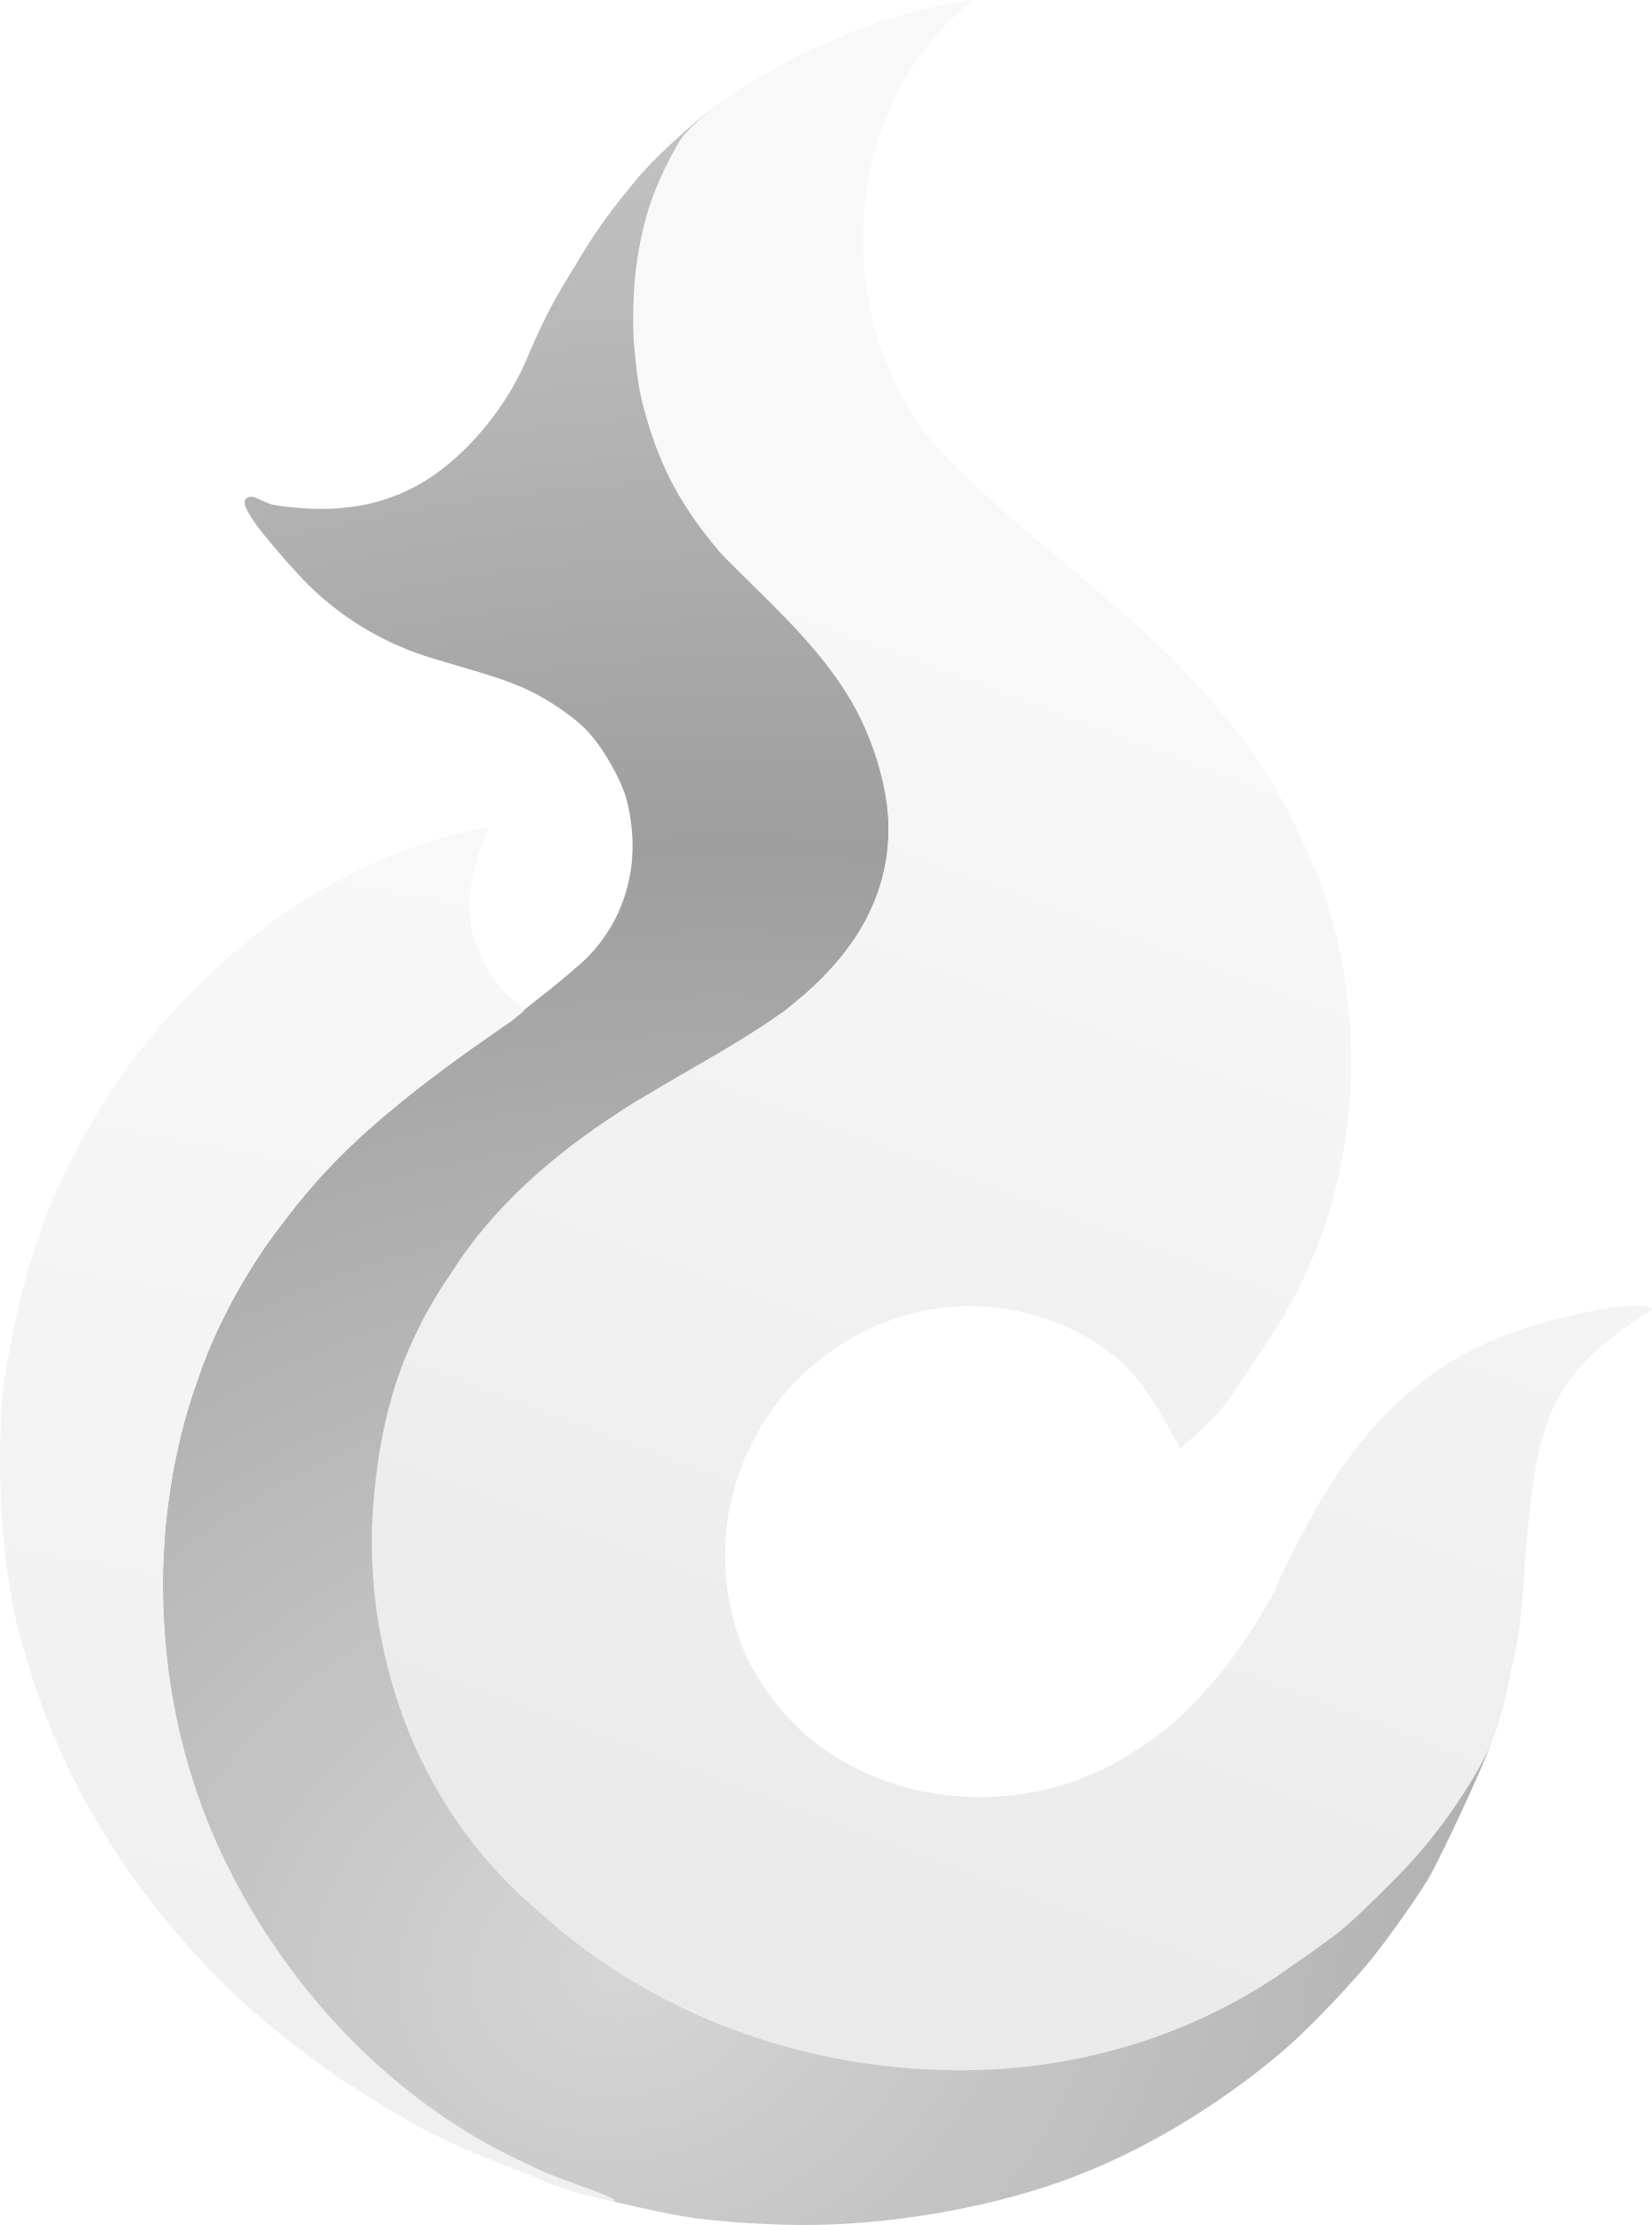
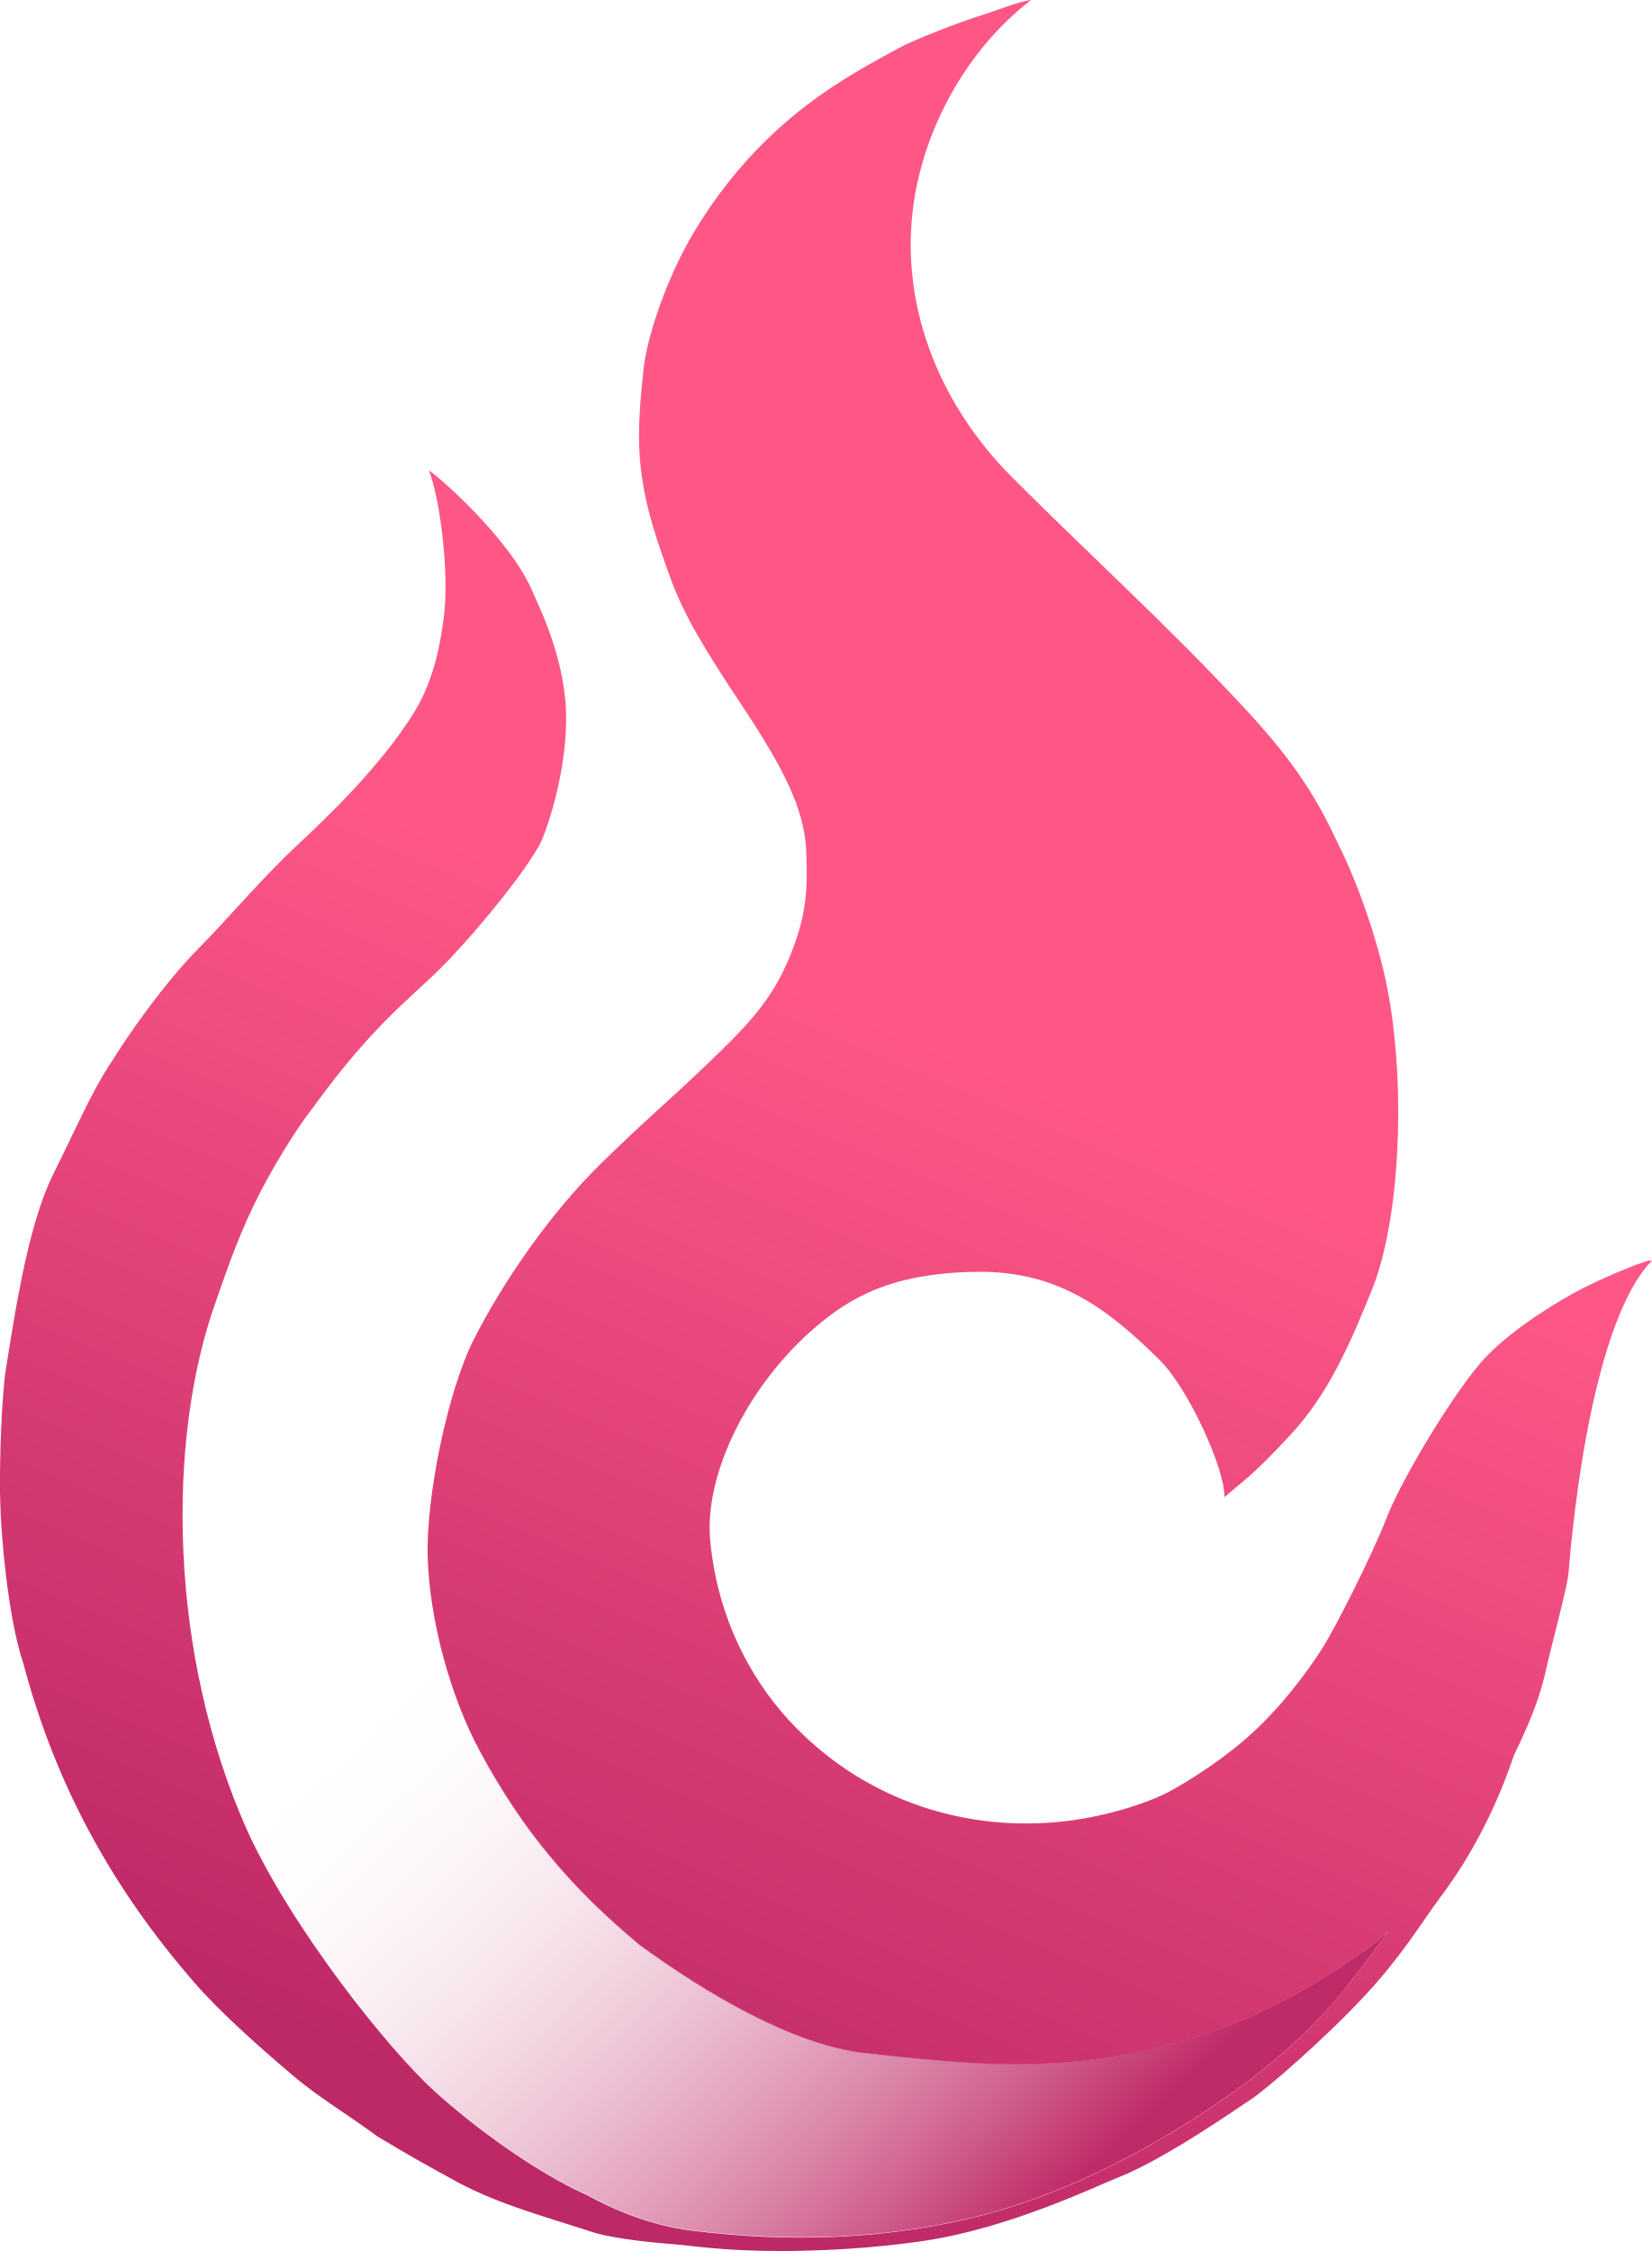
- <svg xmlns="http://www.w3.org/2000/svg" xmlns:xlink="http://www.w3.org/1999/xlink" width="55.947mm" height="75.369mm" viewBox="0 0 55.947 75.369" version="1.1" id="svg903" xml:space="preserve">
+ <svg xmlns="http://www.w3.org/2000/svg" xmlns:xlink="http://www.w3.org/1999/xlink" width="89.559mm" height="122.048mm" viewBox="0 0 89.559 122.048" version="1.1" id="svg903" xml:space="preserve">
  <defs id="defs900">
-     <linearGradient id="linearGradient344">
-       <stop style="stop-color:#f0f0f0;stop-opacity:1;" offset="0" id="stop344" />
-       <stop style="stop-color:#f8f8f8;stop-opacity:1;" offset="1" id="stop345" />
+     <linearGradient xlink:href="#linearGradient3" id="linearGradient4" x1="42.971" y1="471.741" x2="67.423" y2="414.118" gradientUnits="userSpaceOnUse" />
+     <linearGradient id="linearGradient3">
+       <stop style="stop-color:#bc2464;stop-opacity:0.98;" offset="0" id="stop3" />
+       <stop style="stop-color:#fe5585;stop-opacity:0.988;" offset="1" id="stop4" />
    </linearGradient>
-     <linearGradient id="linearGradient342">
-       <stop style="stop-color:#eaeaea;stop-opacity:1;" offset="0" id="stop342" />
-       <stop style="stop-color:#f8f8f8;stop-opacity:1;" offset="1" id="stop343" />
+     <linearGradient xlink:href="#linearGradient5" id="linearGradient6" x1="70.098" y1="472.184" x2="38.772" y2="438.321" gradientUnits="userSpaceOnUse" />
+     <linearGradient id="linearGradient5">
+       <stop style="stop-color:#be2665;stop-opacity:0.98;" offset="0" id="stop5" />
+       <stop style="stop-color:#ffffff;stop-opacity:0;" offset="1" id="stop6" />
    </linearGradient>
-     <linearGradient id="linearGradient335">
-       <stop style="stop-color:#d6d6d6;stop-opacity:1;" offset="0" id="stop335" />
-       <stop style="stop-color:#9e9e9e;stop-opacity:1;" offset="1" id="stop336" />
-     </linearGradient>
-     <radialGradient xlink:href="#linearGradient335" id="radialGradient336" cx="209.359" cy="184.373" fx="209.359" fy="184.373" r="16.313" gradientTransform="matrix(-0.5641455,-2.228367,2.661708,-0.6738527,-307.5596,912.3323)" gradientUnits="userSpaceOnUse" spreadMethod="reflect" />
-     <linearGradient xlink:href="#linearGradient342" id="linearGradient343" x1="69.906" y1="320.846" x2="85.346" y2="279.571" gradientUnits="userSpaceOnUse" />
-     <linearGradient xlink:href="#linearGradient344" id="linearGradient345" x1="52.418" y1="321.061" x2="59.208" y2="283.094" gradientUnits="userSpaceOnUse" />
  </defs>
-   <g id="layer1" transform="translate(-43.95154,-254.958)" style="display:inline">
-     <path d="m 92.313,318.624 c 0.435,-0.715 2.493,-5.115 2.144,-4.823 -1.45,2.457 -4.165,5.846 -6.529,7.439 0.838,-0.469 -2.677,1.957 -3.832,2.203 -2.376,1.036 -5.819,1.639 -7.429,1.49 -8.889,0.523 -18.314,-5.72 -19.843,-14.772 -0.335,-1.668 -0.415,-4.887 0.353,-7.541 0.782,-3.414 3.118,-6.334 5.825,-8.501 -1.483,1.142 2.048,-1.759 2.852,-2.026 3.326,-1.895 7.475,-3.925 8.14,-8.135 0.416,-3.78 -1.57,-6.916 -4.779,-9.595 -3.209,-2.68 -4.614,-8.165 -3.186,-12.581 -0.54,1.626 2.507,-3.396 2.204,-3.241 -0.208,0.107 -1.826,1.418 -2.746,2.522 -0.453,0.543 -1.222,1.488 -1.882,2.605 -0.682,1.155 -0.988,1.505 -1.872,3.581 -0.404,0.949 -1.254,2.284 -2.492,3.343 -1.472,1.26 -3.282,1.887 -5.955,1.48 -0.449,-0.069 -0.774,-0.437 -1.008,-0.217 -0.234,0.22 0.534,1.2 1.794,2.578 0.718,0.786 2.167,2.094 4.428,2.792 0.782,0.242 1.504,0.439 2.209,0.668 0.849,0.277 1.687,0.624 2.751,1.469 0.434,0.345 0.816,0.84 1.153,1.428 0.249,0.434 0.494,0.917 0.608,1.441 0.271,1.247 0.205,2.441 -0.323,3.63 -0.297,0.669 -0.833,1.389 -1.404,1.844 -0.548,0.489 -1.151,0.955 -1.728,1.412 -0.912,0.722 -1.896,1.362 -2.814,2.072 -0.452,0.35 -0.926,0.691 -1.363,1.058 -0.495,0.416 -1.031,0.826 -1.491,1.278 -0.175,0.172 -0.59,0.551 -1.029,1.019 -0.484,0.516 -1.007,1.141 -1.474,1.747 -0.484,0.628 -0.05,-0.088 -1.152,1.655 -0.293,0.464 -0.611,1.011 -0.974,1.753 -0.232,0.475 -0.513,1.036 -0.716,1.684 -0.093,0.295 -0.201,0.578 -0.303,0.89 -0.17,0.52 -0.341,1.088 -0.455,1.66 -0.084,0.421 -0.188,0.827 -0.244,1.253 -0.072,0.54 -0.177,1.118 -0.208,1.635 -0.036,0.606 -0.082,1.159 -0.078,1.678 0.002,2.514 0.358,5.07 1.226,7.436 1.427,3.886 3.91,7.451 7.197,9.962 0.855,0.653 2.467,2.102 4.42,2.898 0.931,0.379 1.303,0.448 2.16,0.668 1.033,0.264 2.462,0.562 3.112,0.645 0.65,0.084 1.703,0.172 2.951,0.21 2.887,0.088 6.209,-0.422 8.917,-1.312 4.163,-1.369 7.249,-3.983 7.819,-4.458 1.101,-0.918 2.373,-2.335 2.93,-2.976 0.557,-0.641 1.681,-2.232 2.116,-2.947 z" id="path244" style="fill:url(#radialGradient336);stroke:none;stroke-width:0.137;stroke-dasharray:none;stroke-opacity:1" />
-     <path d="m 95.639,307.409 c 0.375,-4.174 0.751,-5.739 3.756,-7.757 0.122,-0.171 1.277,-0.528 -0.387,-0.452 -0.818,0.037 -3.177,0.613 -3.947,0.948 -3.15,1.114 -5.295,3.557 -6.828,6.446 -0.368,0.694 -0.802,1.499 -1.09,2.219 -1.162,2.201 -2.912,4.362 -4.748,5.451 -3.983,2.682 -9.967,1.926 -12.632,-2.263 -0.919,-1.318 -1.294,-3.126 -1.249,-4.626 0.109,-3.569 2.515,-6.789 6.048,-7.848 2.736,-0.825 5.744,-0.031 7.588,1.774 0.816,0.887 1.374,1.986 1.778,2.721 0.782,-0.678 1.376,-1.252 1.695,-1.733 1.318,-1.991 2.003,-2.872 2.749,-4.634 1.343,-3.175 1.645,-6.663 1.056,-10.009 -0.277,-1.571 -0.808,-3.13 -1.543,-4.577 -0.92,-2.007 -2.228,-3.685 -3.685,-5.23 -2.437,-2.584 -5.5,-4.694 -8.019,-7.211 -0.706,-0.702 -1.324,-1.534 -1.773,-2.408 -2.224,-4.332 -1.437,-10.21 2.529,-13.263 -0.398,0.043 -0.603,0.065 -1.013,0.154 -0.559,0.122 -1.458,0.361 -1.992,0.531 -1.667,0.529 -3.595,1.465 -5.073,2.43 -0.865,0.565 -1.676,1.335 -1.848,1.595 -0.503,0.841 -0.94,1.774 -1.192,2.71 -0.226,0.838 -0.359,1.701 -0.401,2.57 -0.028,0.569 -0.037,1.149 0.013,1.717 0.058,0.658 0.123,1.323 0.284,1.962 0.304,1.201 0.754,2.377 1.422,3.422 0.253,0.396 0.432,0.663 0.732,1.041 0.153,0.201 0.394,0.504 0.568,0.687 1.803,1.836 3.83,3.543 4.844,5.922 0.37,0.877 0.952,2.523 0.707,4.216 -0.172,1.187 -0.574,2.097 -1.167,2.947 -0.561,0.803 -1.288,1.556 -2.321,2.355 -1.846,1.309 -3.725,2.215 -5.645,3.458 -2.138,1.385 -4.239,3.188 -5.625,5.418 -0.576,0.84 -1.082,1.748 -1.479,2.682 -0.734,1.724 -1.074,3.669 -1.181,5.532 -0.121,2.102 0.186,4.209 0.825,6.205 0.904,2.824 2.594,5.366 4.892,7.275 1.853,1.679 4.036,2.933 6.334,3.844 2.654,1.051 5.607,1.525 8.44,1.449 3.661,-0.099 7.297,-1.211 10.366,-3.328 0.432,-0.298 1.2,-0.835 1.758,-1.258 0.558,-0.422 1.308,-1.173 2.089,-1.958 1.494,-1.502 2.587,-3.287 2.996,-4.11 0.583,-1.175 0.72,-2.267 0.996,-3.496 0.26,-1.158 0.287,-2.545 0.374,-3.518 z" id="path230" style="fill:url(#linearGradient343);stroke:none;stroke-width:0.137;stroke-dasharray:none;stroke-opacity:1;fill-opacity:1" />
-     <path d="m 64.695,329.518 c 0.515,-0.037 -1.973,-0.765 -2.716,-1.178 -4.745,-2.108 -8.509,-6.184 -10.653,-10.871 -3.014,-6.744 -2.408,-15.157 2.191,-21.057 2.054,-2.836 4.917,-4.907 7.764,-6.87 0.514,-0.402 0.442,-0.386 0.413,-0.408 -0.293,-0.233 -0.791,-0.658 -1.06,-1.077 -0.396,-0.617 -0.711,-1.388 -0.763,-1.943 -0.103,-1.119 0.237,-2.209 0.519,-2.851 0.18,-0.411 -0.009,-0.261 -0.045,-0.276 -2.315,0.457 -4.723,1.517 -6.642,2.827 -1.119,0.734 -2.313,1.803 -3.384,2.869 -0.991,1.025 -1.978,2.231 -2.647,3.309 -0.565,0.86 -1.122,1.876 -1.439,2.53 -1.157,2.298 -1.775,4.859 -2.165,7.357 -0.154,1.353 -0.121,3.139 -0.094,3.73 0.012,0.764 0.238,3.56 0.745,5.054 0.993,3.737 2.843,7.05 5.366,9.948 0.77,0.888 1.652,1.811 2.715,2.711 0.804,0.697 1.707,1.346 2.639,2.036 1.066,0.638 1.442,0.951 2.668,1.625 1.31,0.692 2.293,1.071 3.69,1.612 0.719,0.278 1.226,0.494 1.725,0.624 0.499,0.129 0.962,0.237 1.172,0.3 z" id="path255" style="fill:url(#linearGradient345);stroke:none;stroke-width:0.137;stroke-dasharray:none;stroke-opacity:1;fill-opacity:1" />
+   <g id="layer1" transform="translate(-44.05468,-207.0488)" style="display:inline">
+     <g id="g12" style="display:inline" transform="translate(33.63718,-147.916)">
+       <path id="path230-1" style="display:inline;fill:url(#linearGradient4);fill-opacity:1;stroke:none;stroke-width:0.224;stroke-dasharray:none;stroke-opacity:1" d="m 66.326,354.965 c -0.65,0.07 -1.763,0.539 -2.869,0.888 -1.106,0.348 -3.527,1.286 -4.325,1.731 -2.437,1.358 -7.37,3.72 -11.133,10.052 -1.324,2.228 -2.476,5.403 -2.689,7.389 -0.393,3.66 -0.443,5.827 0.957,9.851 0.835,2.401 1.153,3.487 4.296,8.209 2.28,3.425 3.467,5.683 3.571,7.975 0.096,2.125 0.028,3.596 -0.946,5.906 -0.973,2.31 -2.288,3.658 -4.518,5.785 -2.229,2.127 -3.101,2.8 -5.612,5.249 -2.975,2.901 -5.498,6.735 -6.932,9.553 -1.434,2.817 -2.617,8.605 -2.516,11.848 0.107,3.433 1.221,7.535 2.842,10.545 2.294,4.257 4.91,7.375 8.659,10.489 3.491,2.552 8.243,5.389 12.089,5.838 6.382,0.746 8.747,0.686 11.104,0.516 1.768,-0.127 5.093,-0.667 8.054,-1.726 2.942,-1.052 5.523,-2.62 6.642,-3.365 1.333,-0.888 2.038,-1.381 2.715,-2.016 -1.834,2.361 -3.158,4.654 -7.205,7.81 -2.131,1.662 -8.139,5.888 -14.998,7.629 -7.104,1.803 -13.362,1.046 -15.572,0.788 -2.21,-0.258 -4.339,-1.177 -5.642,-1.901 -2.879,-1.279 -6.271,-3.801 -8.303,-5.645 -2.506,-2.274 -7.71,-8.766 -10.171,-14.146 -4.282,-9.584 -4.379,-21.193 -1.718,-28.64 0.391,-1.095 1.055,-3.157 2.069,-5.258 1.004,-2.079 2.356,-4.196 3.119,-5.174 3.603,-4.975 5.515,-6.088 7.471,-8.148 1.956,-2.06 4.18,-4.861 4.927,-6.264 0.38,-0.713 1.545,-4.146 1.416,-7.271 -0.125,-3.025 -1.534,-5.748 -1.762,-6.308 -1.252,-3.081 -5.554,-6.689 -5.661,-6.671 0.615,1.622 1.119,5.678 0.786,8.042 -0.129,0.915 -0.405,3.115 -1.565,5.011 -1.837,3.003 -4.975,5.949 -6.291,7.179 -2.146,2.007 -3.591,3.807 -5.4,5.641 -1.809,1.834 -3.681,4.452 -4.855,6.343 -0.991,1.508 -1.723,3.252 -3.016,5.843 -1.293,2.59 -1.968,6.56 -2.652,10.944 -0.27,2.374 -0.307,5.951 -0.258,6.988 0.021,1.34 0.371,6.106 1.261,8.727 1.743,6.556 4.824,12.158 9.25,17.243 1.351,1.558 3.39,3.387 5.254,4.967 1.41,1.224 3.043,2.174 4.678,3.384 1.869,1.119 2.23,1.32 4.38,2.502 2.299,1.214 4.602,1.814 7.252,2.679 1.285,0.42 3.803,0.622 4.538,0.676 0.735,0.055 2.513,0.361 5.683,0.362 2.28,7.5e-4 5.146,-0.152 7.836,-0.557 4.66,-0.701 9.39,-3.005 10.479,-3.429 2.594,-1.01 6.76,-3.955 7.117,-4.175 0.803,-0.495 4.06,-3.306 6.289,-5.71 2.072,-2.235 3.117,-4.042 4.037,-5.262 2.392,-3.171 3.53,-6.296 4.032,-7.763 0.708,-1.46 1.352,-2.926 1.696,-4.455 0.424,-1.889 1.184,-4.599 1.256,-5.393 0.071,-0.794 0.977,-13.217 4.491,-16.922 0.199,-0.279 -2.398,0.792 -3.707,1.462 -1.189,0.608 -3.735,2.118 -5.298,3.768 -1.562,1.65 -4.491,6.49 -5.34,8.664 -0.849,2.174 -2.769,5.923 -3.438,6.999 -0.357,0.573 -1.693,2.619 -3.567,4.417 -1.644,1.577 -3.788,2.92 -4.881,3.495 -0.798,0.419 -2.989,1.269 -5.641,1.566 -5.126,0.575 -10.513,-1.012 -14.501,-5.072 -2.084,-2.104 -4.217,-5.521 -4.657,-10.119 -0.36,-3.769 2.197,-8.624 5.729,-11.626 1.902,-1.617 4.122,-2.892 8.606,-2.979 4.483,-0.087 7.18,1.961 10.042,4.789 1.513,1.495 3.523,5.826 3.509,7.427 1.276,-1.107 1.477,-1.133 3.561,-3.36 2.084,-2.227 3.3,-5.061 4.461,-7.958 1.419,-3.542 1.842,-10.426 0.881,-15.886 -0.451,-2.563 -1.599,-5.973 -2.799,-8.332 -1.501,-3.275 -3.214,-5.333 -5.591,-7.854 -3.976,-4.217 -7.851,-7.729 -11.962,-11.835 -3.97,-3.95 -5.92,-9.016 -5.516,-13.956 0.381,-4.669 2.904,-9.245 6.47,-11.989 z m 24.018,98.881 c -0.01,0.015 -0.018,0.032 -0.027,0.046 -0.005,0.008 -0.01,0.012 -0.015,0.02 0.017,-0.026 0.025,-0.041 0.042,-0.066 z" />
+       <path id="rect3-3" style="display:inline;fill:url(#linearGradient6);fill-opacity:1;stroke-width:0.114;stroke-linecap:round;stroke-linejoin:round;paint-order:fill markers stroke" d="m 39.757,388.025 c 0.501,1.163 1.277,3.21 1.368,5.418 0.129,3.126 -1.036,6.558 -1.416,7.271 -0.748,1.403 -2.972,4.204 -4.927,6.264 -1.956,2.06 -3.868,3.173 -7.471,8.148 -0.763,0.979 -2.115,3.096 -3.119,5.174 -1.014,2.1 -1.678,4.163 -2.069,5.258 -2.661,7.446 -2.564,19.056 1.718,28.64 2.462,5.379 7.665,11.872 10.171,14.146 2.032,1.843 5.424,4.366 8.303,5.645 1.303,0.725 3.431,1.643 5.642,1.901 2.21,0.258 8.468,1.016 15.572,-0.788 6.859,-1.741 12.867,-5.967 14.998,-7.629 4.047,-3.157 5.371,-5.45 7.205,-7.81 -0.677,0.635 -1.382,1.129 -2.715,2.016 -1.12,0.746 -3.7,2.314 -6.642,3.365 -2.962,1.059 -6.287,1.599 -8.054,1.726 -2.356,0.169 -4.722,0.23 -11.104,-0.516 -3.846,-0.45 -8.598,-3.286 -12.089,-5.838 -3.749,-3.114 -6.365,-6.232 -8.659,-10.489 -1.622,-3.01 -2.735,-7.112 -2.842,-10.545 -0.101,-3.242 1.083,-9.03 2.516,-11.848 1.434,-2.817 3.957,-6.652 6.932,-9.553 2.511,-2.449 3.383,-3.122 5.612,-5.249 2.229,-2.127 3.544,-3.475 4.518,-5.785 0.973,-2.31 1.042,-3.781 0.946,-5.906 -0.104,-2.292 -1.291,-4.55 -3.571,-7.975 -1.601,-2.406 -2.469,-3.868 -3.046,-5.041 z" />
+     </g>
  </g>
</svg>
